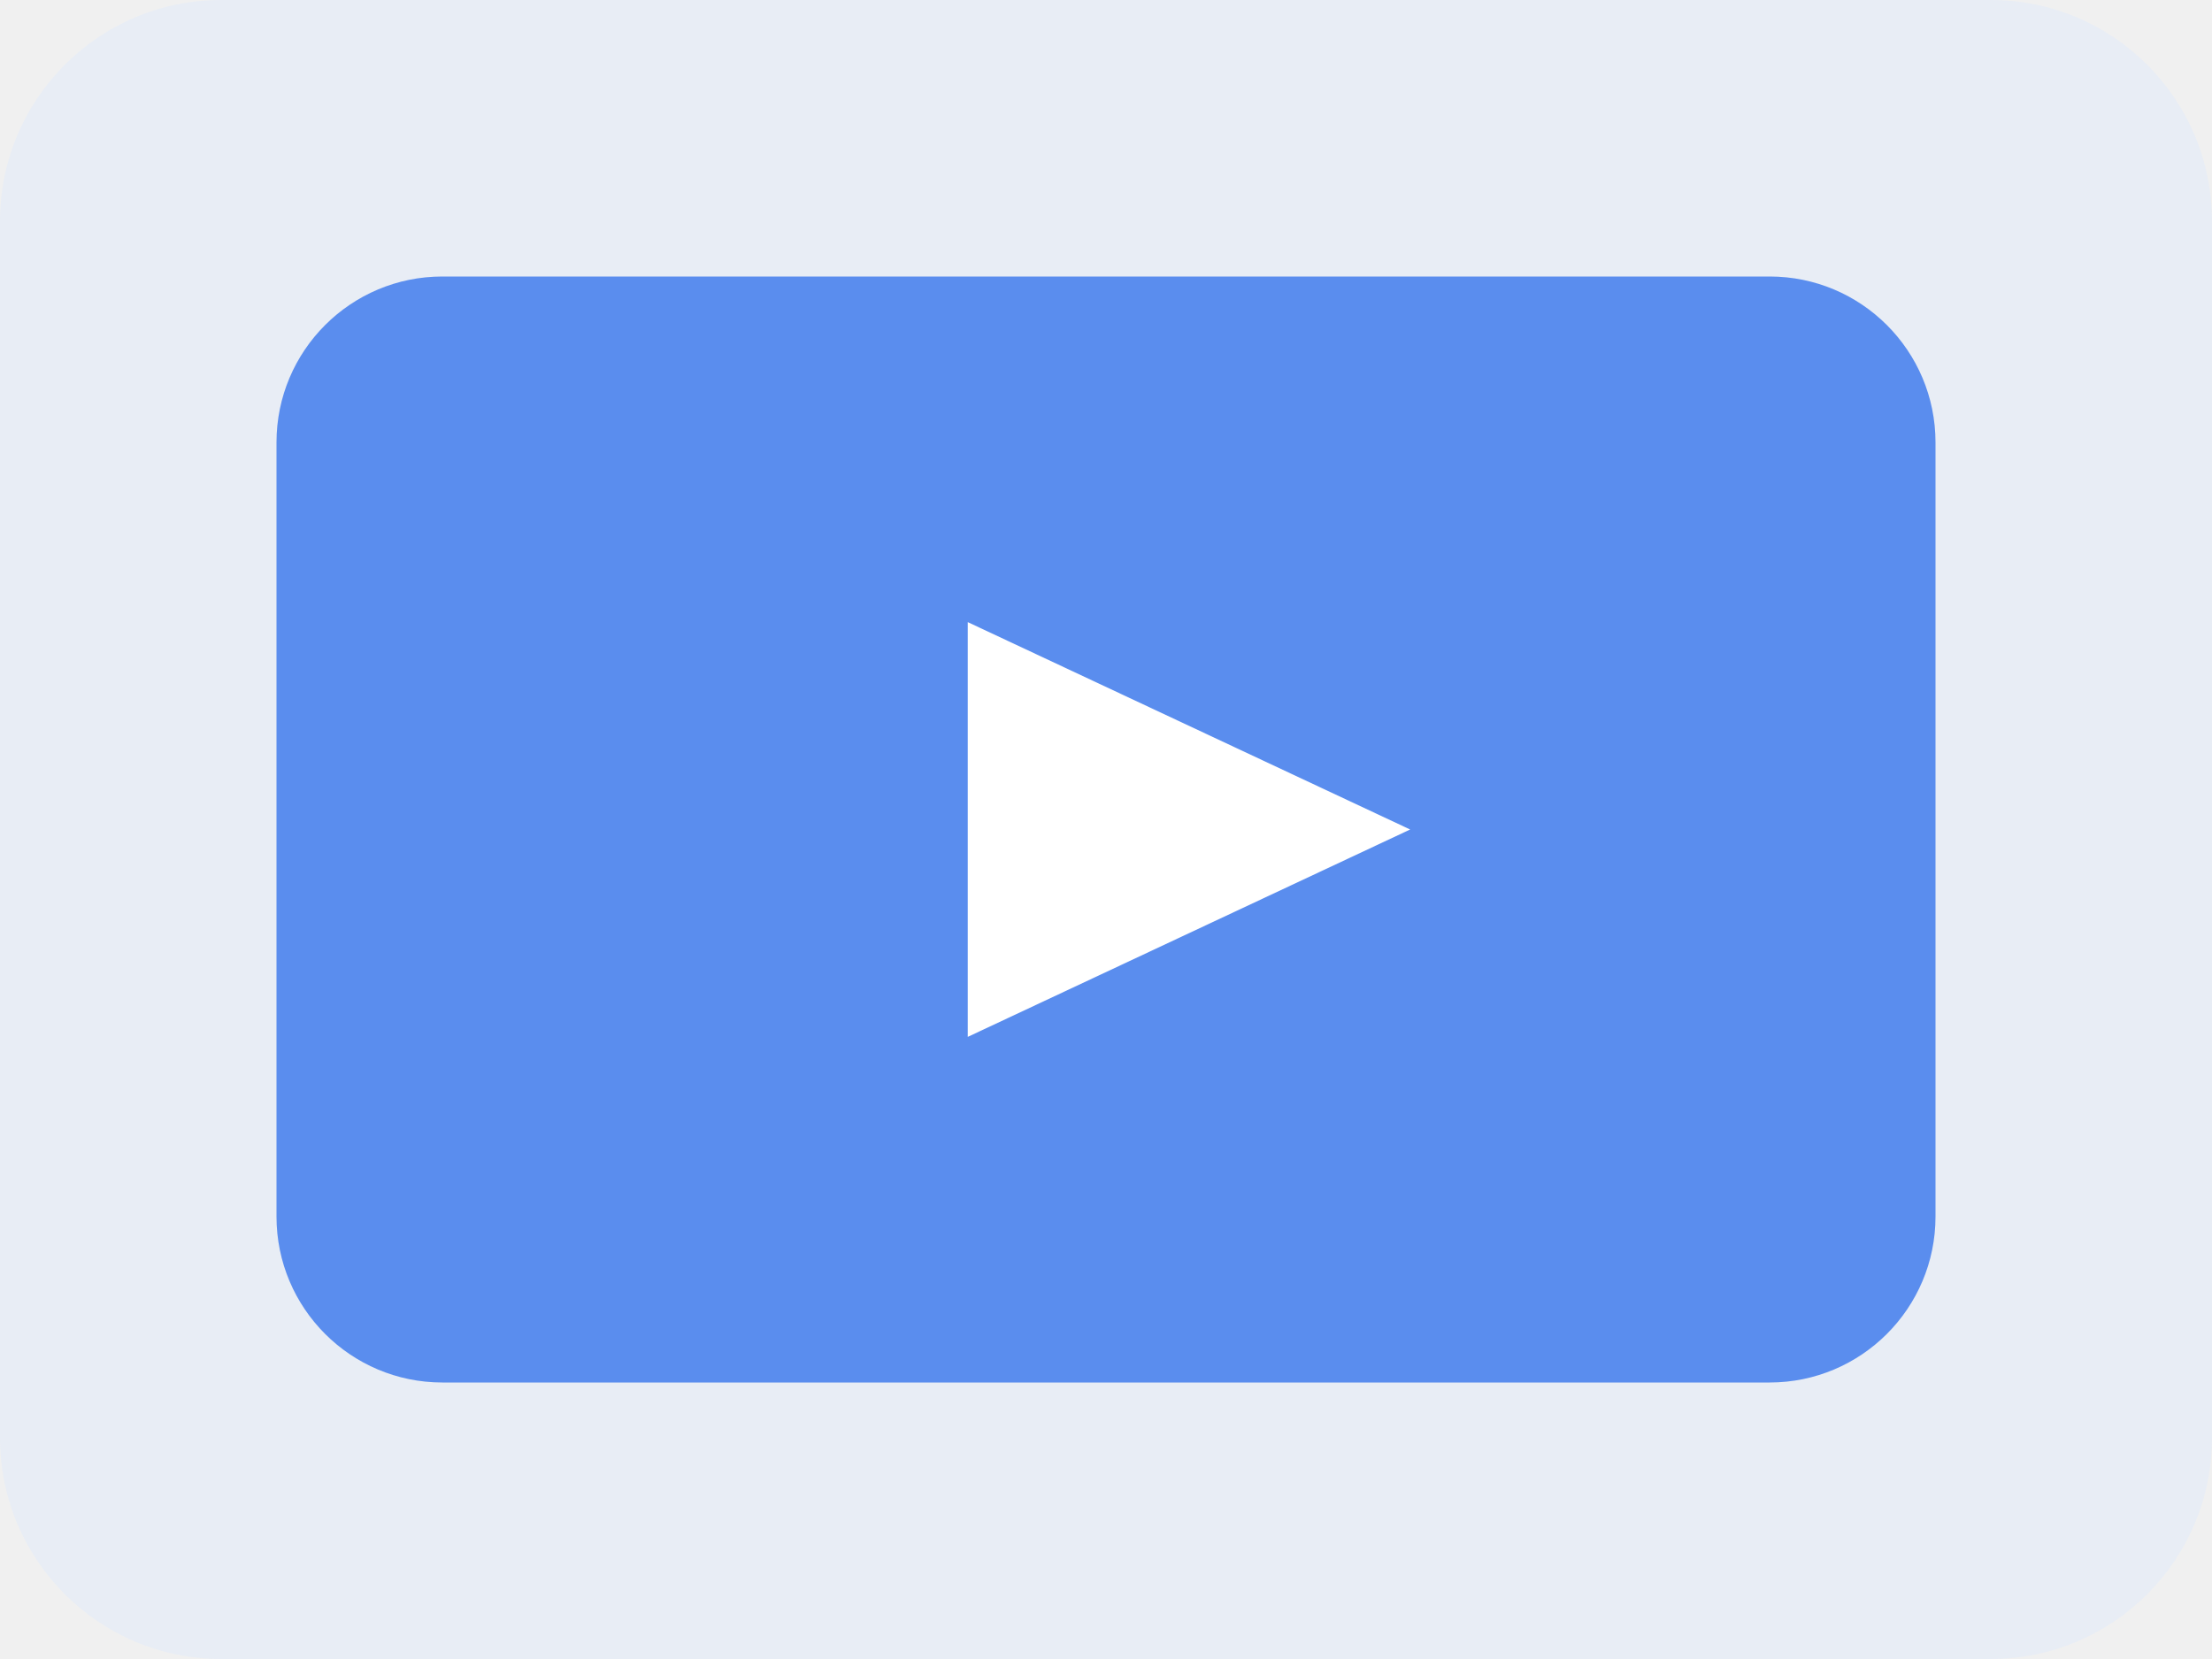
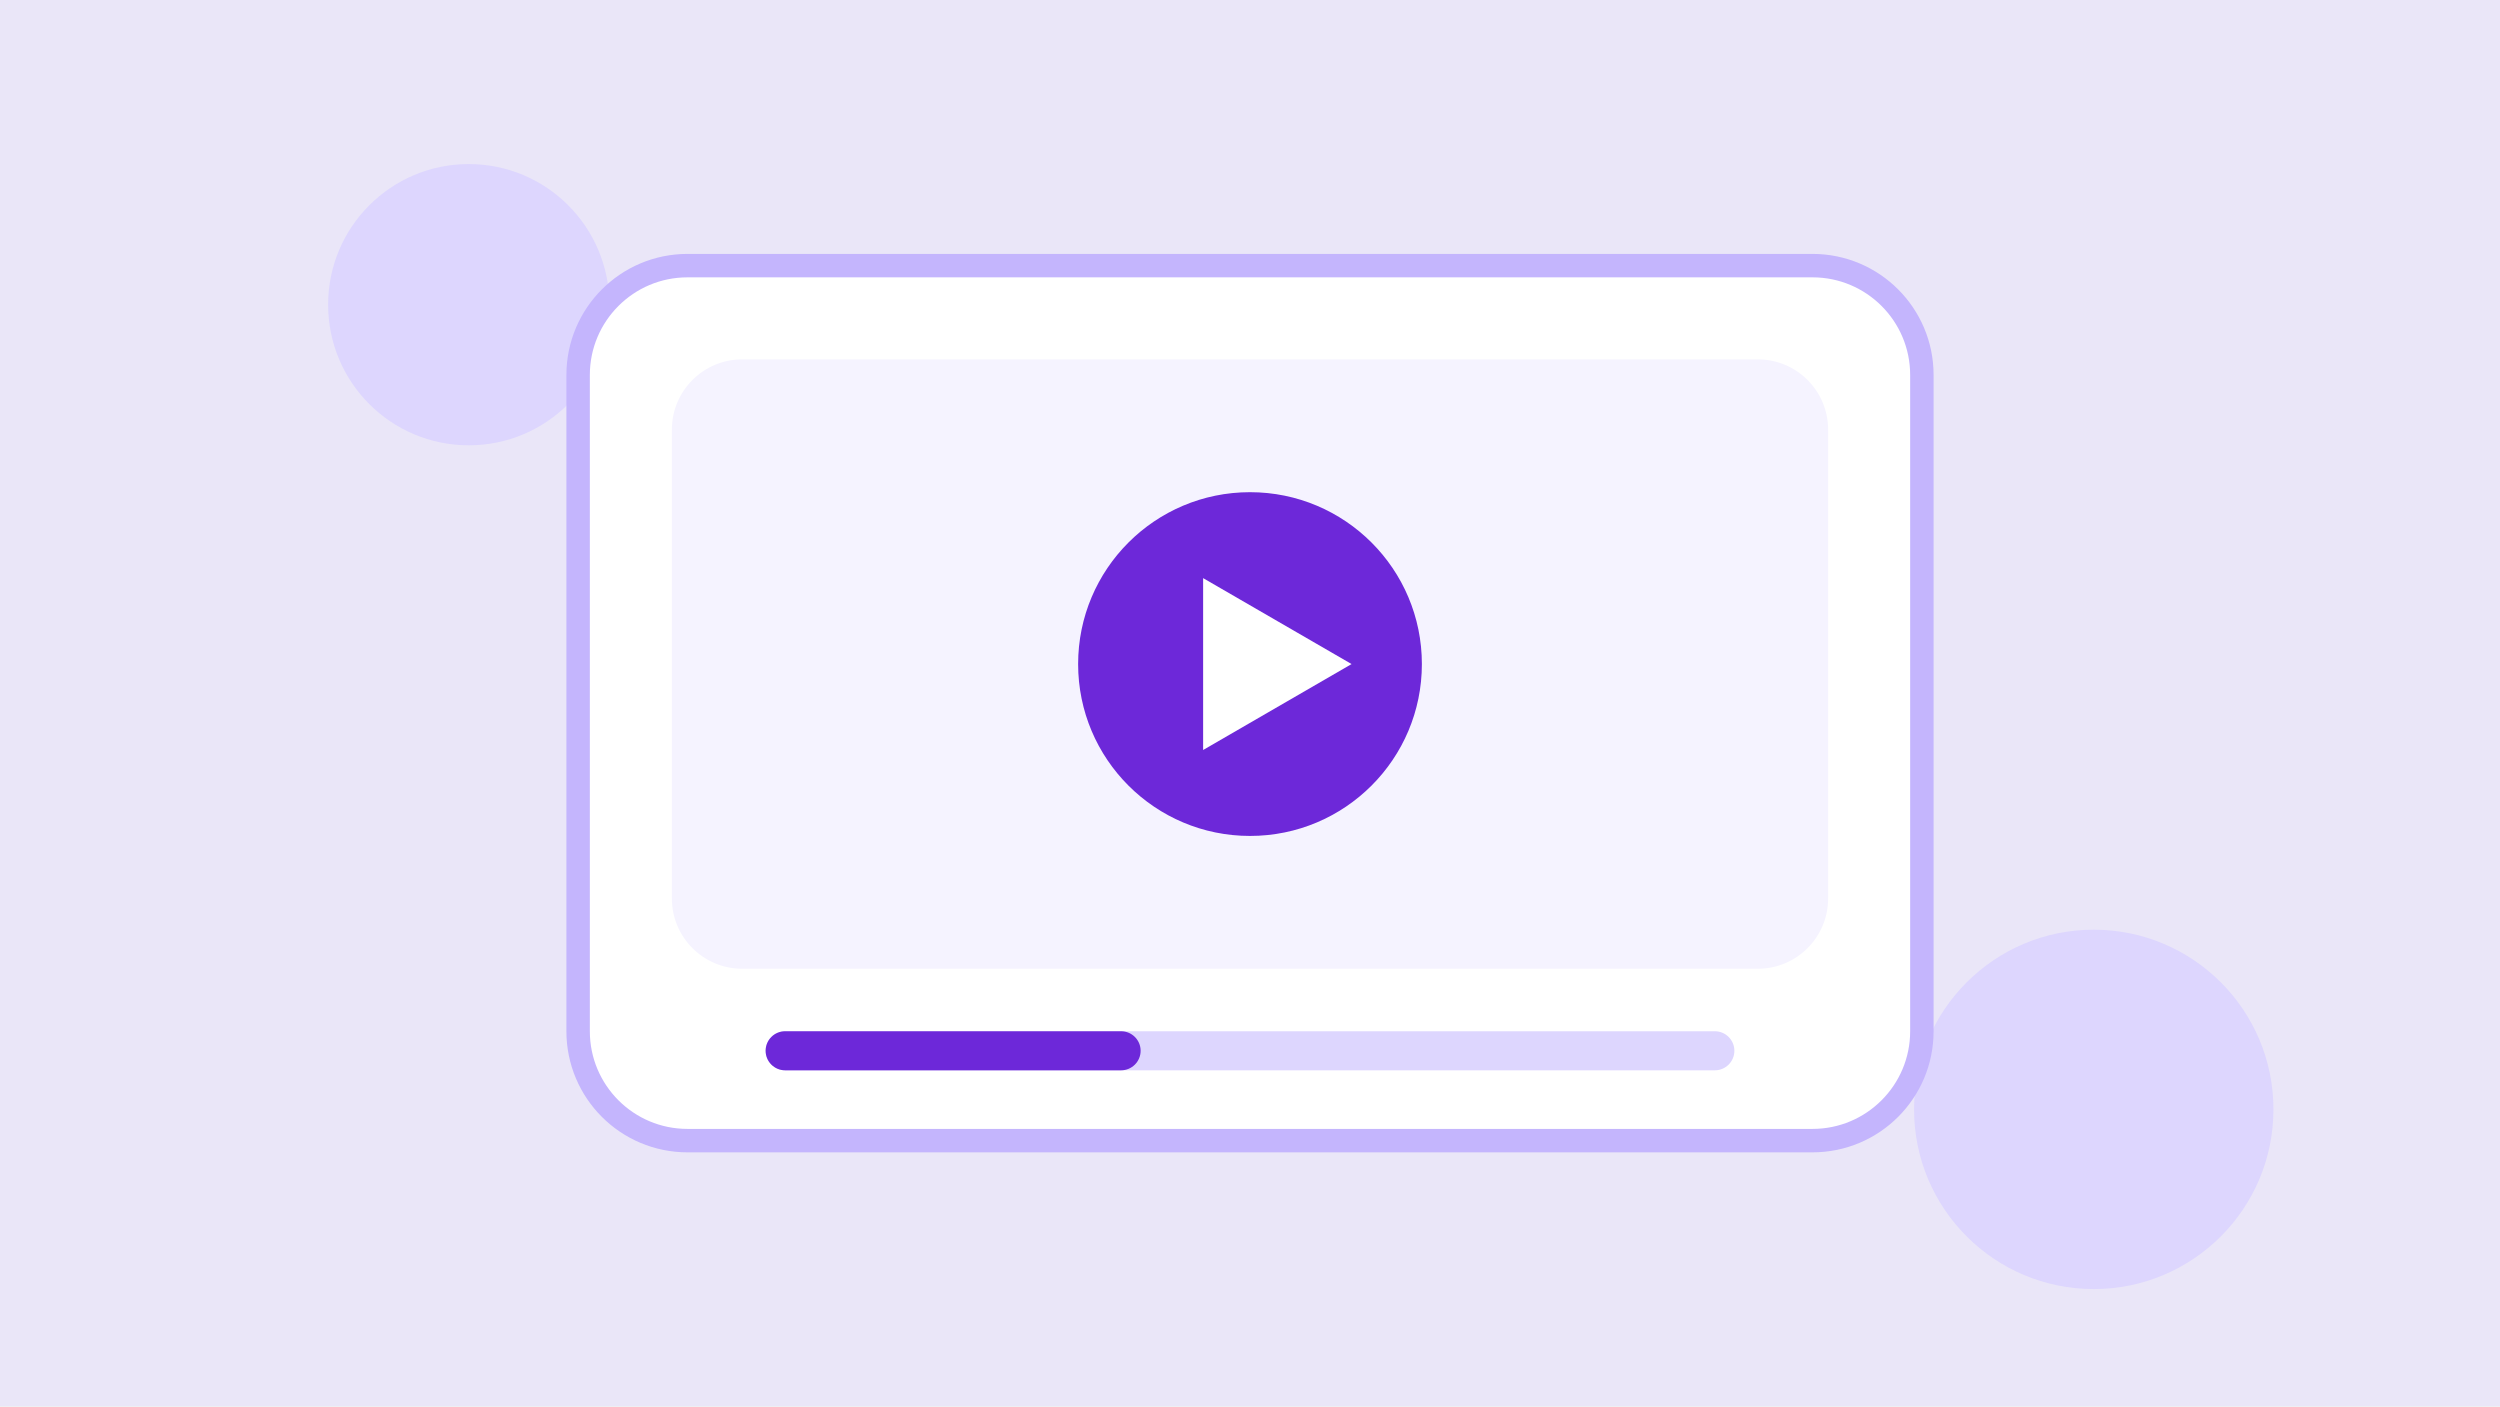
- <svg xmlns="http://www.w3.org/2000/svg" viewBox="0 0 160 120" width="160" height="120">
-   <rect width="160" height="120" rx="16" fill="#E8EDF5" />
-   <rect x="20" y="20" width="120" height="80" rx="12" fill="#5A8DEE" />
-   <polygon points="70,45 102,60 70,75" fill="#FFFFFF" />
+ <svg xmlns="http://www.w3.org/2000/svg" viewBox="0 0 640 360" width="640" height="360" role="img" aria-label="Ilustrasi Video Belajar">
+   <rect width="640" height="360" fill="#EAE6F8" />
+   <circle cx="120" cy="78" r="36" fill="#DDD6FE" />
+   <circle cx="536" cy="284" r="46" fill="#DDD6FE" />
+   <rect x="148" y="68" width="344" height="224" rx="28" fill="#FFFFFF" stroke="#C4B5FD" stroke-width="6" />
+   <rect x="172" y="92" width="296" height="156" rx="18" fill="#F5F3FF" />
+   <circle cx="320" cy="170" r="44" fill="#6D28D9" />
+   <polygon points="308,148 346,170 308,192" fill="#FFFFFF" />
+   <rect x="196" y="264" width="248" height="10" rx="5" fill="#DDD6FE" />
+   <rect x="196" y="264" width="96" height="10" rx="5" fill="#6D28D9" />
</svg>
